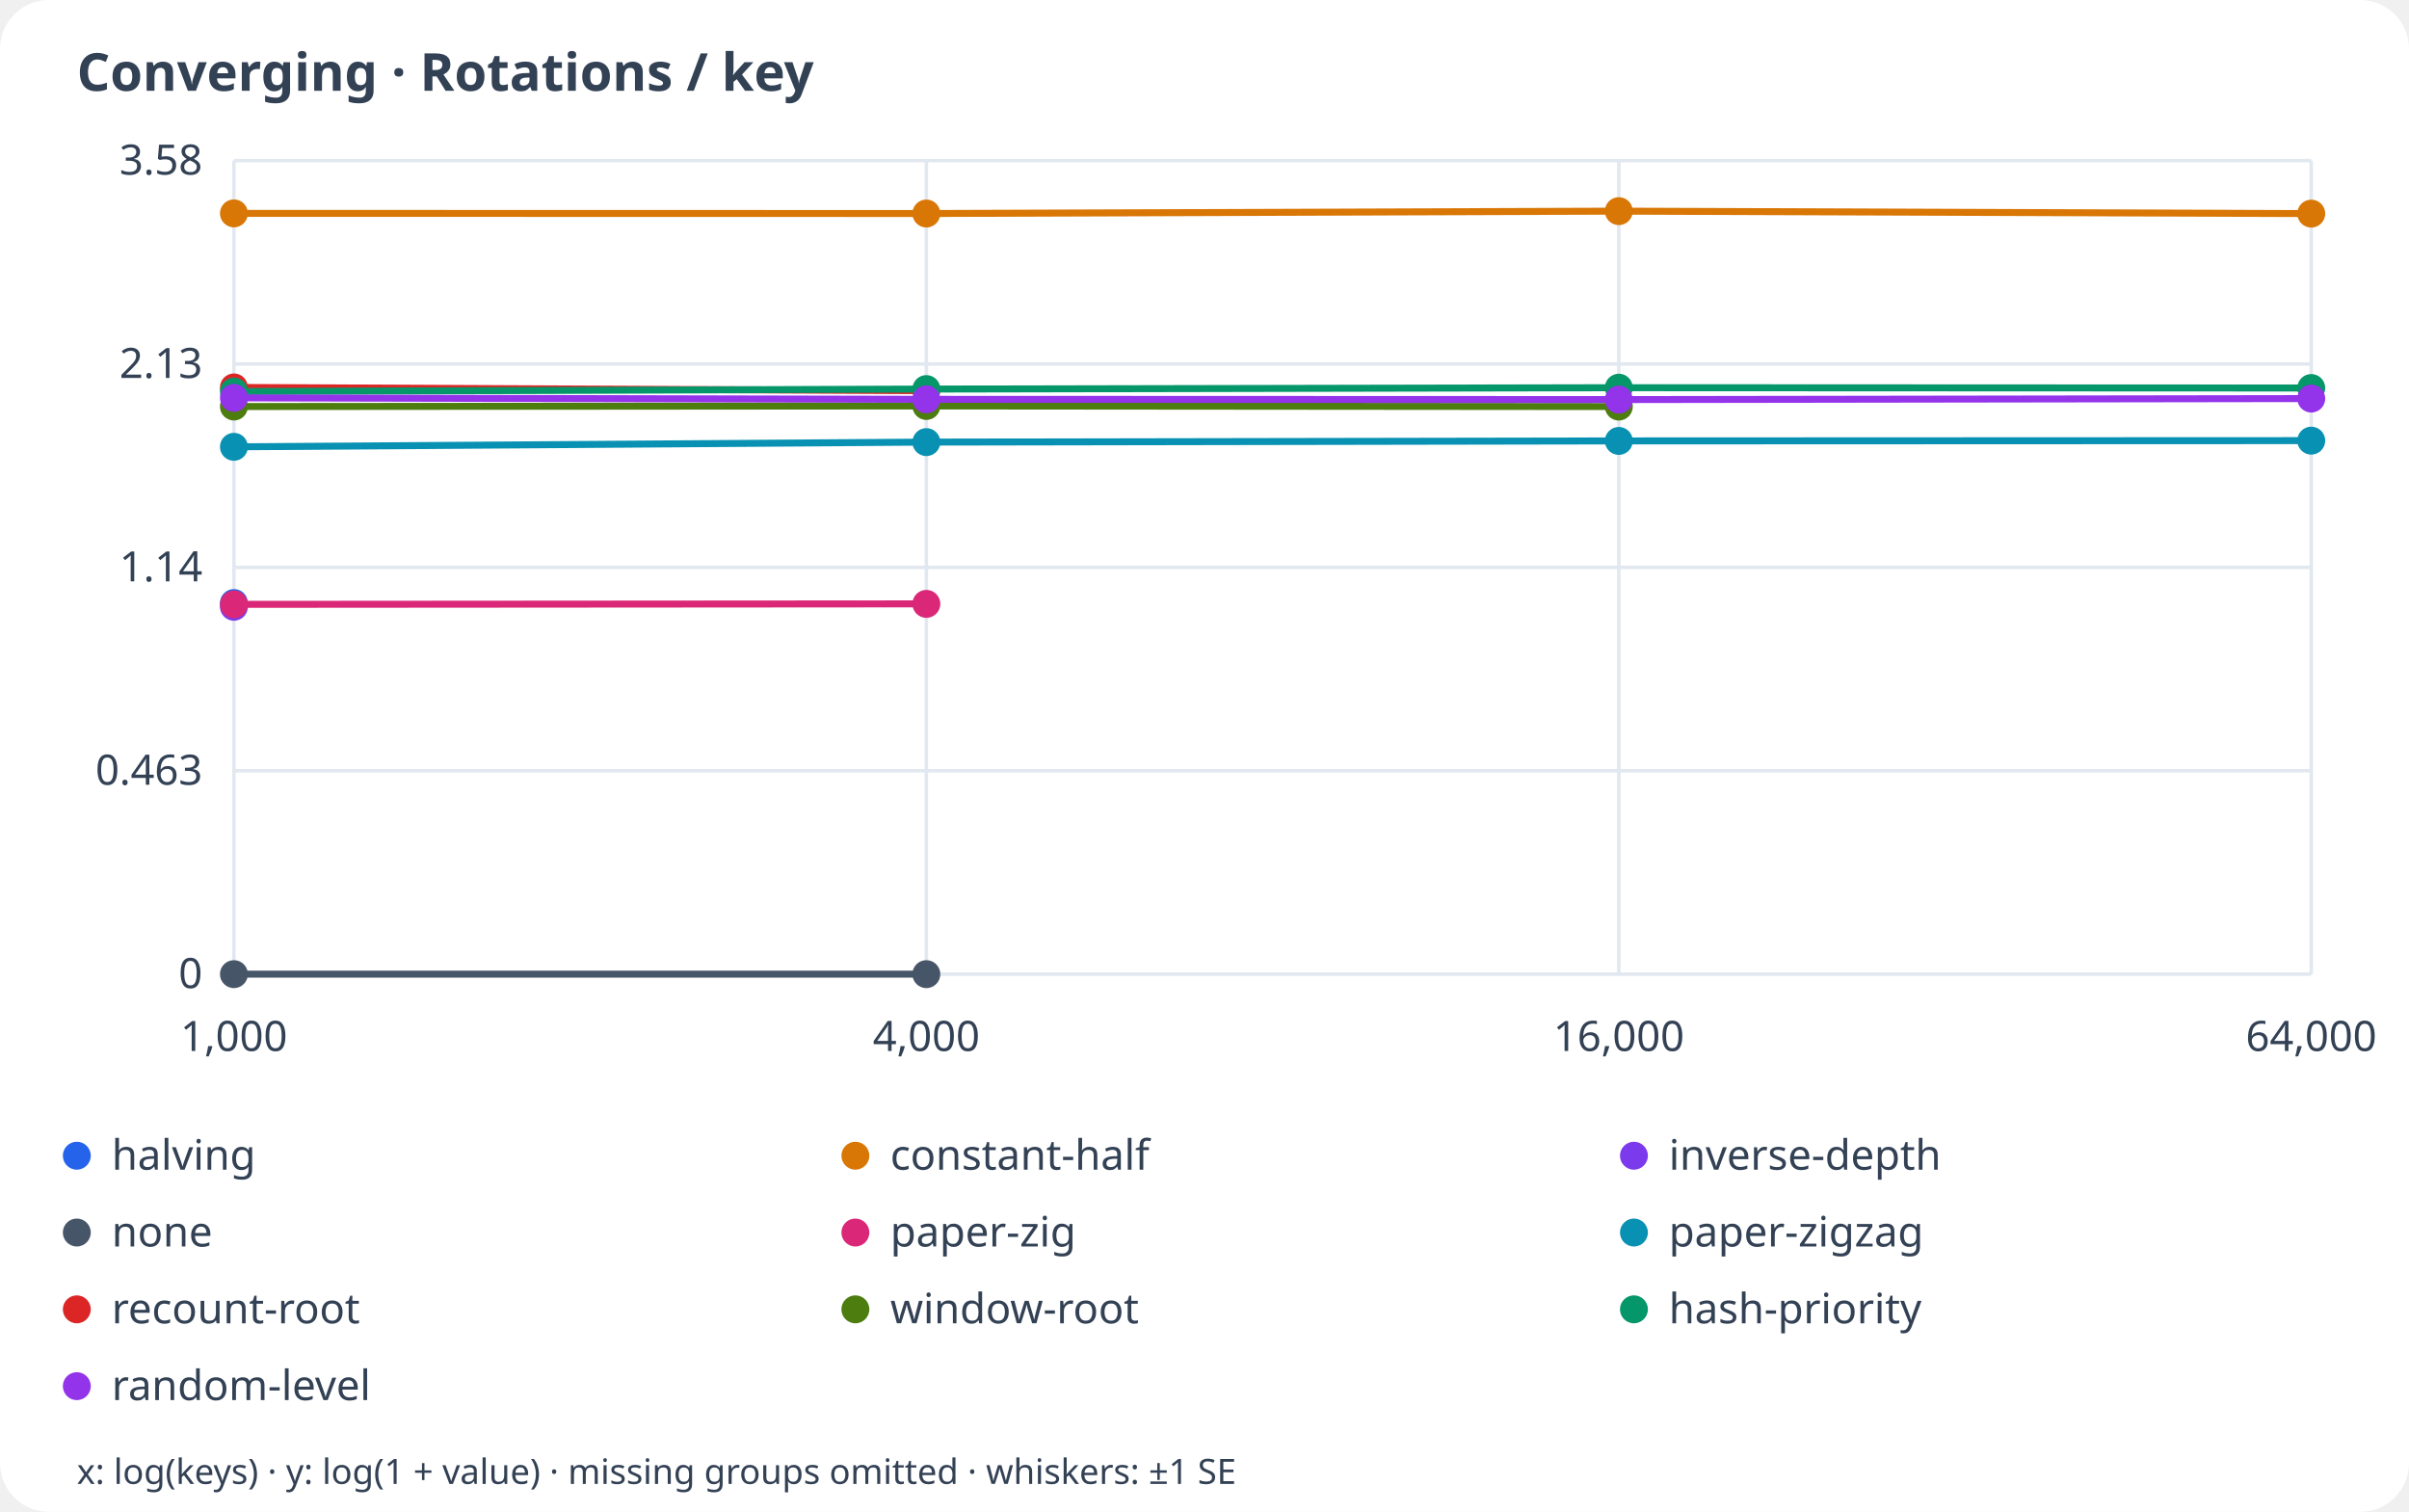
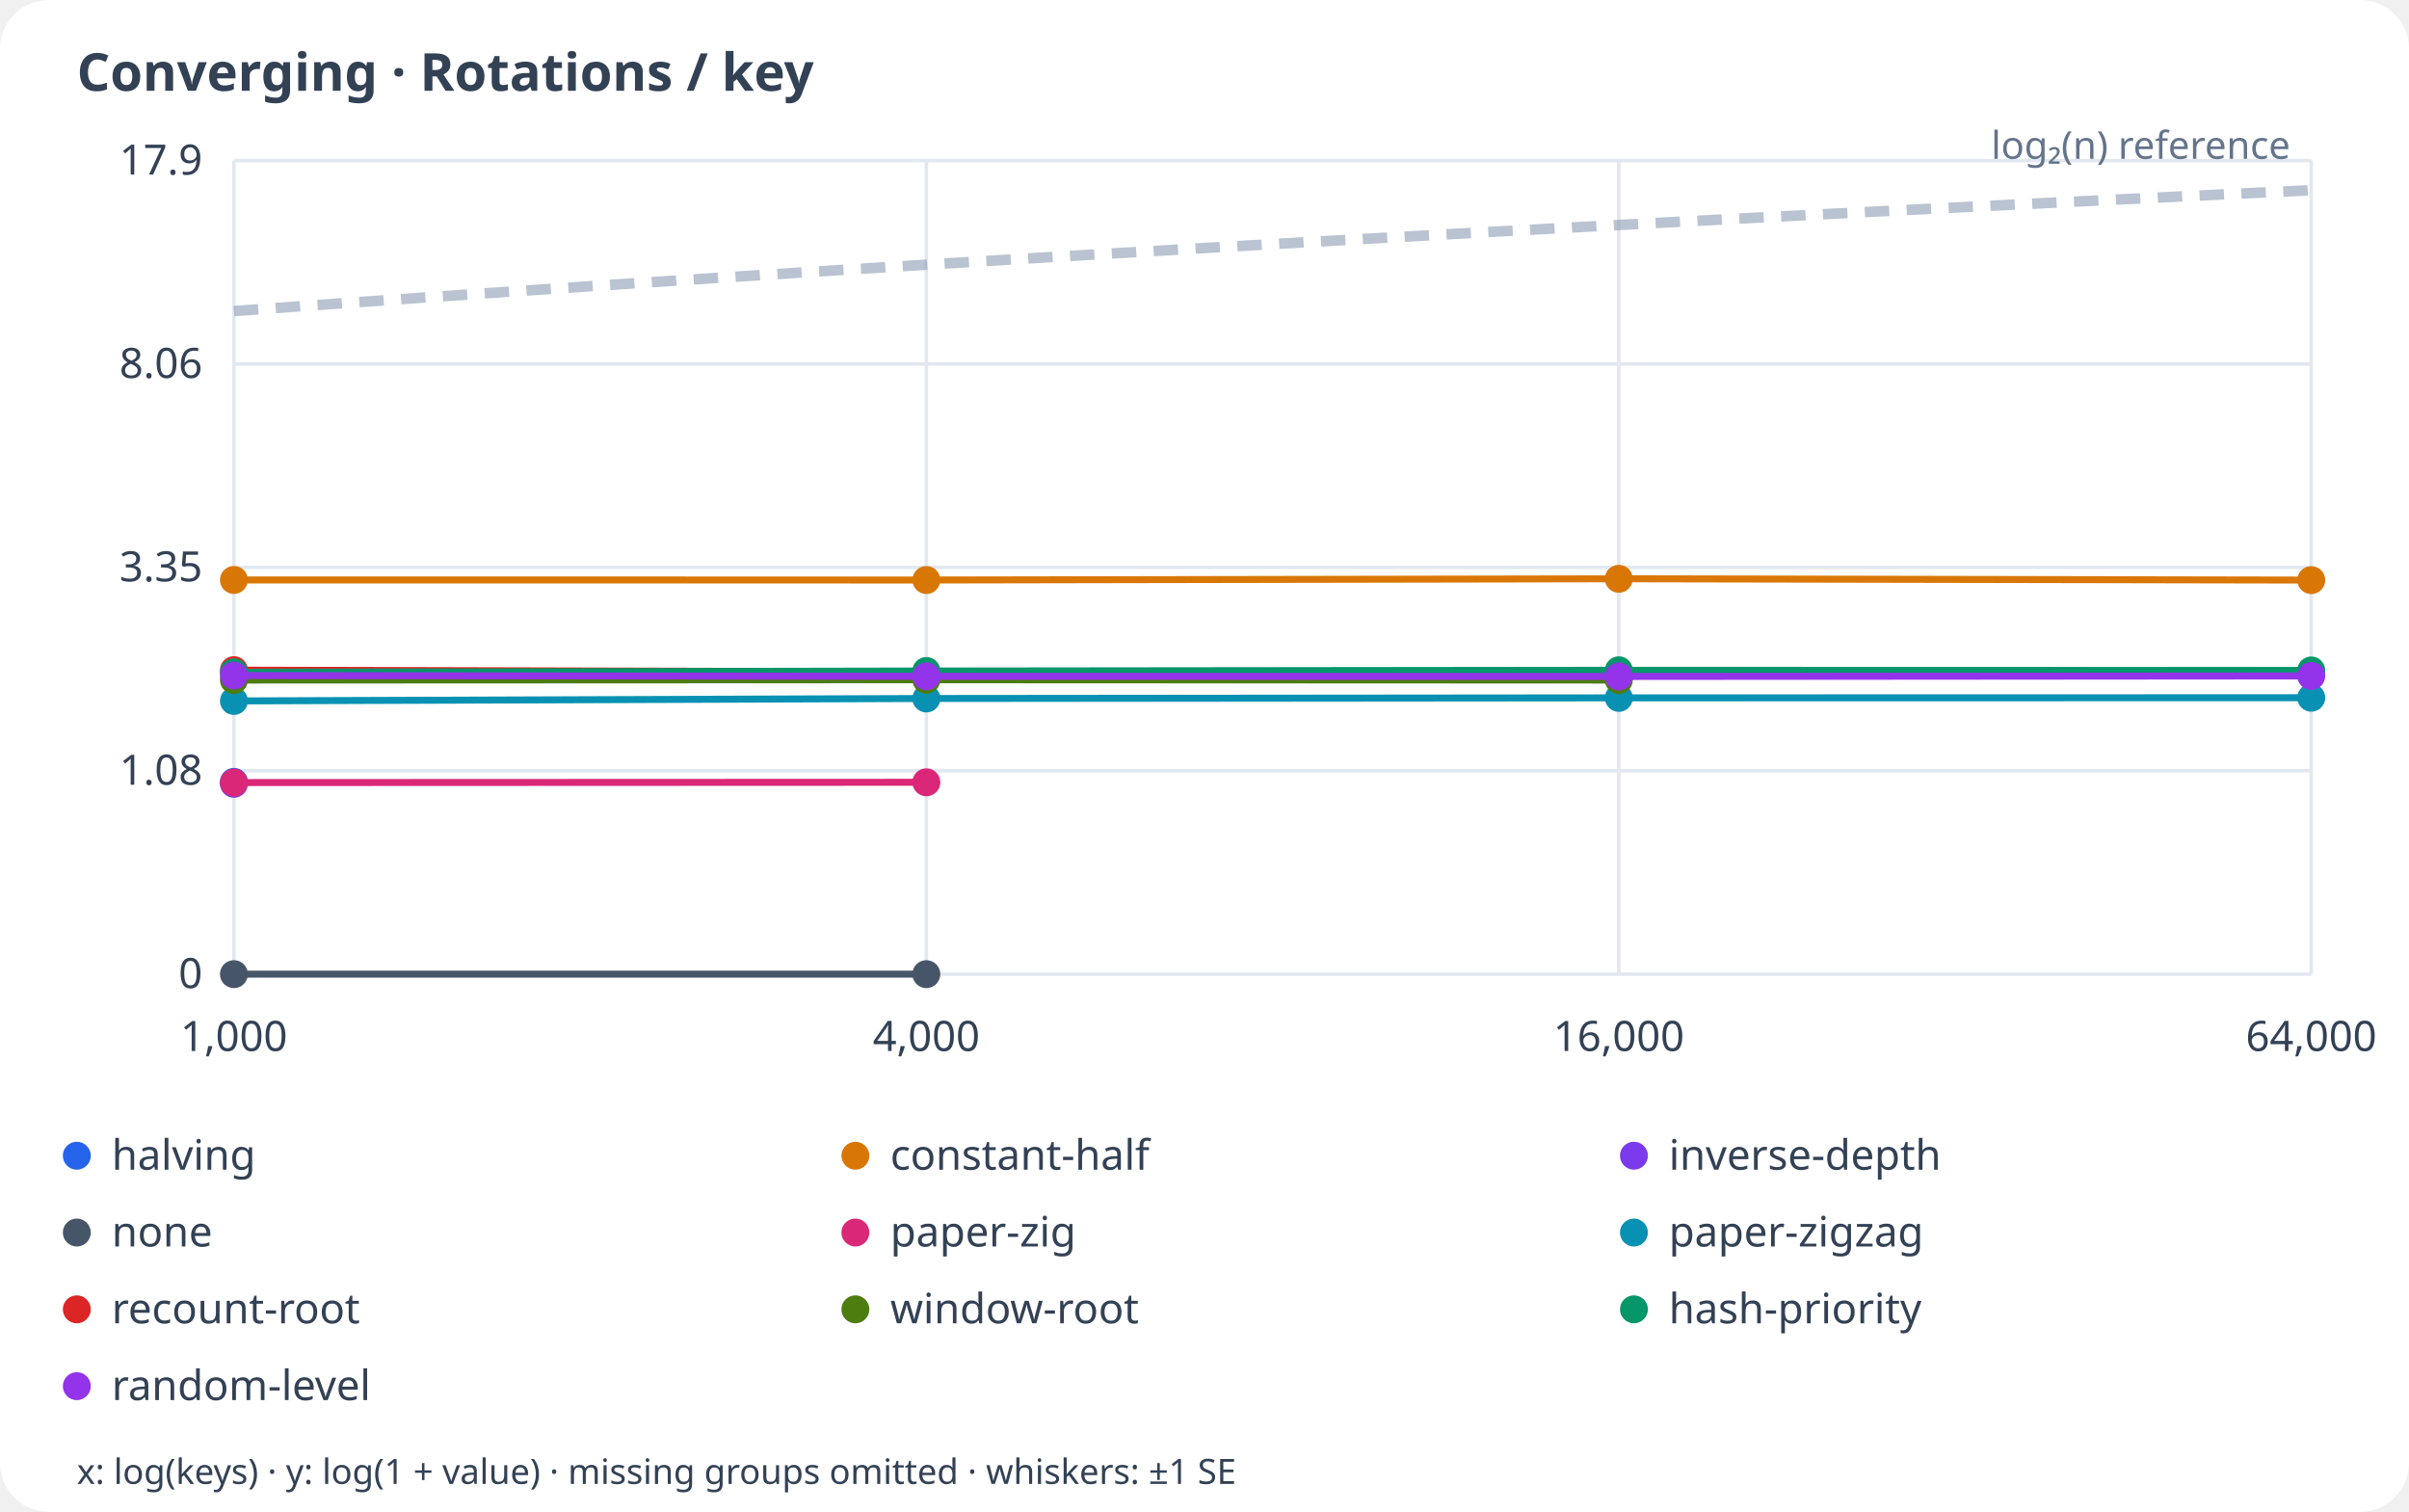
<svg xmlns="http://www.w3.org/2000/svg" viewBox="0 0 690 433" role="img" aria-labelledby="title desc">
  <style>text{font:12px system-ui,sans-serif;fill:#334155}.grid{stroke:#e2e8f0}path,line{vector-effect:non-scaling-stroke}</style>
  <rect width="690" height="433" rx="14" fill="white" />
  <text x="22" y="26" style="font-size:15px;font-weight:650">Converging · Rotations / key</text>
  <line class="grid" x1="67" x2="662" y1="279.00" y2="279.00" />
  <text x="58" y="283.00" text-anchor="end">0</text>
  <line class="grid" x1="67" x2="662" y1="220.75" y2="220.75" />
-   <text x="58" y="224.75" text-anchor="end">0.463</text>
+   <text x="58" y="224.75" text-anchor="end">1.08</text>
  <line class="grid" x1="67" x2="662" y1="162.50" y2="162.50" />
-   <text x="58" y="166.50" text-anchor="end">1.14</text>
+   <text x="58" y="166.50" text-anchor="end">3.35</text>
  <line class="grid" x1="67" x2="662" y1="104.25" y2="104.25" />
-   <text x="58" y="108.25" text-anchor="end">2.13</text>
+   <text x="58" y="108.25" text-anchor="end">8.06</text>
  <line class="grid" x1="67" x2="662" y1="46.00" y2="46.00" />
-   <text x="58" y="50.00" text-anchor="end">3.58</text>
+   <text x="58" y="50.00" text-anchor="end">17.9</text>
  <line class="grid" x1="67.00" x2="67.00" y1="46" y2="279" />
  <text x="67.00" y="301" text-anchor="middle">1,000</text>
  <line class="grid" x1="265.33" x2="265.33" y1="46" y2="279" />
  <text x="265.33" y="301" text-anchor="middle">4,000</text>
  <line class="grid" x1="463.67" x2="463.67" y1="46" y2="279" />
  <text x="463.67" y="301" text-anchor="middle">16,000</text>
  <line class="grid" x1="662.00" x2="662.00" y1="46" y2="279" />
  <text x="662.00" y="301" text-anchor="middle">64,000</text>
-   <path d="M67.00,174.14V171.29 M64.00,174.14h6 M64.00,171.29h6" stroke="#2563eb" fill="none" />
-   <circle cx="67.00" cy="172.71" r="4" fill="#2563eb" />
+   <path class="log-reference" d="M67.00,89.09 L72.95,88.66 L78.90,88.23 L84.85,87.80 L90.80,87.38 L96.75,86.95 L102.70,86.53 L108.65,86.11 L114.60,85.70 L120.55,85.28 L126.50,84.87 L132.45,84.46 L138.40,84.05 L144.35,83.64 L150.30,83.24 L156.25,82.84 L162.20,82.44 L168.15,82.04 L174.10,81.64 L180.05,81.25 L186.00,80.86 L191.95,80.47 L197.90,80.08 L203.85,79.69 L209.80,79.31 L215.75,78.93 L221.70,78.55 L227.65,78.17 L233.60,77.79 L239.55,77.41 L245.50,77.04 L251.45,76.67 L257.40,76.30 L263.35,75.93 L269.30,75.56 L275.25,75.20 L281.20,74.83 L287.15,74.47 L293.10,74.11 L299.05,73.75 L305.00,73.40 L310.95,73.04 L316.90,72.69 L322.85,72.34 L328.80,71.99 L334.75,71.64 L340.70,71.29 L346.65,70.94 L352.60,70.60 L358.55,70.26 L364.50,69.92 L370.45,69.58 L376.40,69.24 L382.35,68.90 L388.30,68.56 L394.25,68.23 L400.20,67.90 L406.15,67.57 L412.10,67.24 L418.05,66.91 L424.00,66.58 L429.95,66.25 L435.90,65.93 L441.85,65.61 L447.80,65.28 L453.75,64.96 L459.70,64.64 L465.65,64.33 L471.60,64.01 L477.55,63.69 L483.50,63.38 L489.45,63.07 L495.40,62.75 L501.35,62.44 L507.30,62.13 L513.25,61.83 L519.20,61.52 L525.15,61.21 L531.10,60.91 L537.05,60.60 L543.00,60.30 L548.95,60.00 L554.90,59.70 L560.85,59.40 L566.80,59.10 L572.75,58.81 L578.70,58.51 L584.65,58.22 L590.60,57.92 L596.55,57.63 L602.50,57.34 L608.45,57.05 L614.40,56.76 L620.35,56.47 L626.30,56.19 L632.25,55.90 L638.20,55.61 L644.15,55.33 L650.10,55.05 L656.05,54.77 L662.00,54.48" stroke="#94a3b8" stroke-width="3" stroke-dasharray="7 5" opacity="0.65" fill="none" />
+   <text x="656" y="45.48" text-anchor="end" style="fill:#64748b;font-size:11px">log₂(n) reference</text>
+   <path d="M67.00,224.67V223.19 M64.00,224.67h6 M64.00,223.19h6" stroke="#2563eb" fill="none" />
+   <circle cx="67.00" cy="223.93" r="4" fill="#2563eb" />
  <circle cx="22" cy="331" r="4" fill="#2563eb" />
  <text x="32" y="335">halving</text>
-   <path d="M67.00,62.84V59.39 M64.00,62.84h6 M64.00,59.39h6" stroke="#d97706" fill="none" />
-   <circle cx="67.00" cy="61.11" r="4" fill="#d97706" />
-   <path d="M67.00,61.11 L265.33,61.15" stroke="#d97706" stroke-width="2" fill="none" />
-   <path d="M265.33,62.05V60.26 M262.33,62.05h6 M262.33,60.26h6" stroke="#d97706" fill="none" />
-   <circle cx="265.33" cy="61.15" r="4" fill="#d97706" />
-   <path d="M265.33,61.15 L463.67,60.47" stroke="#d97706" stroke-width="2" fill="none" />
-   <path d="M463.67,61.04V59.91 M460.67,61.04h6 M460.67,59.91h6" stroke="#d97706" fill="none" />
-   <circle cx="463.67" cy="60.47" r="4" fill="#d97706" />
-   <path d="M463.67,60.47 L662.00,61.18" stroke="#d97706" stroke-width="2" fill="none" />
-   <path d="M662.00,61.39V60.97 M659.00,61.39h6 M659.00,60.97h6" stroke="#d97706" fill="none" />
-   <circle cx="662.00" cy="61.18" r="4" fill="#d97706" />
+   <path d="M67.00,167.00V165.21 M64.00,167.00h6 M64.00,165.21h6" stroke="#d97706" fill="none" />
+   <circle cx="67.00" cy="166.10" r="4" fill="#d97706" />
+   <path d="M67.00,166.10 L265.33,166.12" stroke="#d97706" stroke-width="2" fill="none" />
+   <path d="M265.33,166.59V165.66 M262.33,166.59h6 M262.33,165.66h6" stroke="#d97706" fill="none" />
+   <circle cx="265.33" cy="166.12" r="4" fill="#d97706" />
+   <path d="M265.33,166.12 L463.67,165.77" stroke="#d97706" stroke-width="2" fill="none" />
+   <path d="M463.67,166.07V165.48 M460.67,166.07h6 M460.67,165.48h6" stroke="#d97706" fill="none" />
+   <circle cx="463.67" cy="165.77" r="4" fill="#d97706" />
+   <path d="M463.67,165.77 L662.00,166.14" stroke="#d97706" stroke-width="2" fill="none" />
+   <path d="M662.00,166.25V166.03 M659.00,166.25h6 M659.00,166.03h6" stroke="#d97706" fill="none" />
+   <circle cx="662.00" cy="166.14" r="4" fill="#d97706" />
  <circle cx="245" cy="331" r="4" fill="#d97706" />
  <text x="255" y="335">constant-half</text>
-   <path d="M67.00,174.71V172.86 M64.00,174.71h6 M64.00,172.86h6" stroke="#7c3aed" fill="none" />
-   <circle cx="67.00" cy="173.78" r="4" fill="#7c3aed" />
+   <path d="M67.00,224.96V224.01 M64.00,224.96h6 M64.00,224.01h6" stroke="#7c3aed" fill="none" />
+   <circle cx="67.00" cy="224.48" r="4" fill="#7c3aed" />
  <circle cx="468" cy="331" r="4" fill="#7c3aed" />
  <text x="478" y="335">inverse-depth</text>
  <path d="M67.00,279.00V279.00 M64.00,279.00h6 M64.00,279.00h6" stroke="#475569" fill="none" />
  <circle cx="67.00" cy="279.00" r="4" fill="#475569" />
  <path d="M67.00,279.00 L265.33,279.00" stroke="#475569" stroke-width="2" fill="none" />
  <path d="M265.33,279.00V279.00 M262.33,279.00h6 M262.33,279.00h6" stroke="#475569" fill="none" />
  <circle cx="265.33" cy="279.00" r="4" fill="#475569" />
  <circle cx="22" cy="353" r="4" fill="#475569" />
  <text x="32" y="357">none</text>
-   <path d="M67.00,173.14V173.04 M64.00,173.14h6 M64.00,173.04h6" stroke="#db2777" fill="none" />
-   <circle cx="67.00" cy="173.09" r="4" fill="#db2777" />
-   <path d="M67.00,173.09 L265.33,172.95" stroke="#db2777" stroke-width="2" fill="none" />
-   <path d="M265.33,172.95V172.94 M262.33,172.95h6 M262.33,172.94h6" stroke="#db2777" fill="none" />
-   <circle cx="265.33" cy="172.95" r="4" fill="#db2777" />
+   <path d="M67.00,224.15V224.10 M64.00,224.15h6 M64.00,224.10h6" stroke="#db2777" fill="none" />
+   <circle cx="67.00" cy="224.13" r="4" fill="#db2777" />
+   <path d="M67.00,224.13 L265.33,224.05" stroke="#db2777" stroke-width="2" fill="none" />
+   <path d="M265.33,224.05V224.05 M262.33,224.05h6 M262.33,224.05h6" stroke="#db2777" fill="none" />
+   <circle cx="265.33" cy="224.05" r="4" fill="#db2777" />
  <circle cx="245" cy="353" r="4" fill="#db2777" />
  <text x="255" y="357">paper-zig</text>
-   <path d="M67.00,128.36V127.57 M64.00,128.36h6 M64.00,127.57h6" stroke="#0891b2" fill="none" />
-   <circle cx="67.00" cy="127.97" r="4" fill="#0891b2" />
-   <path d="M67.00,127.97 L265.33,126.62" stroke="#0891b2" stroke-width="2" fill="none" />
-   <path d="M265.33,126.83V126.42 M262.33,126.83h6 M262.33,126.42h6" stroke="#0891b2" fill="none" />
-   <circle cx="265.33" cy="126.62" r="4" fill="#0891b2" />
-   <path d="M265.33,126.62 L463.67,126.28" stroke="#0891b2" stroke-width="2" fill="none" />
-   <path d="M463.67,126.40V126.16 M460.67,126.40h6 M460.67,126.16h6" stroke="#0891b2" fill="none" />
-   <circle cx="463.67" cy="126.28" r="4" fill="#0891b2" />
-   <path d="M463.67,126.28 L662.00,126.20" stroke="#0891b2" stroke-width="2" fill="none" />
-   <path d="M662.00,126.26V126.15 M659.00,126.26h6 M659.00,126.15h6" stroke="#0891b2" fill="none" />
-   <circle cx="662.00" cy="126.20" r="4" fill="#0891b2" />
+   <path d="M67.00,200.95V200.54 M64.00,200.95h6 M64.00,200.54h6" stroke="#0891b2" fill="none" />
+   <circle cx="67.00" cy="200.75" r="4" fill="#0891b2" />
+   <path d="M67.00,200.75 L265.33,200.05" stroke="#0891b2" stroke-width="2" fill="none" />
+   <path d="M265.33,200.16V199.94 M262.33,200.16h6 M262.33,199.94h6" stroke="#0891b2" fill="none" />
+   <circle cx="265.33" cy="200.05" r="4" fill="#0891b2" />
+   <path d="M265.33,200.05 L463.67,199.87" stroke="#0891b2" stroke-width="2" fill="none" />
+   <path d="M463.67,199.93V199.81 M460.67,199.93h6 M460.67,199.81h6" stroke="#0891b2" fill="none" />
+   <circle cx="463.67" cy="199.87" r="4" fill="#0891b2" />
+   <path d="M463.67,199.87 L662.00,199.83" stroke="#0891b2" stroke-width="2" fill="none" />
+   <path d="M662.00,199.86V199.80 M659.00,199.86h6 M659.00,199.80h6" stroke="#0891b2" fill="none" />
+   <circle cx="662.00" cy="199.83" r="4" fill="#0891b2" />
  <circle cx="468" cy="353" r="4" fill="#0891b2" />
  <text x="478" y="357">paper-zigzag</text>
-   <path d="M67.00,111.52V110.40 M64.00,111.52h6 M64.00,110.40h6" stroke="#dc2626" fill="none" />
-   <circle cx="67.00" cy="110.96" r="4" fill="#dc2626" />
-   <path d="M67.00,110.96 L265.33,111.90" stroke="#dc2626" stroke-width="2" fill="none" />
-   <path d="M265.33,112.14V111.65 M262.33,112.14h6 M262.33,111.65h6" stroke="#dc2626" fill="none" />
-   <circle cx="265.33" cy="111.90" r="4" fill="#dc2626" />
+   <path d="M67.00,192.22V191.64 M64.00,192.22h6 M64.00,191.64h6" stroke="#dc2626" fill="none" />
+   <circle cx="67.00" cy="191.93" r="4" fill="#dc2626" />
+   <path d="M67.00,191.93 L265.33,192.42" stroke="#dc2626" stroke-width="2" fill="none" />
+   <path d="M265.33,192.55V192.29 M262.33,192.55h6 M262.33,192.29h6" stroke="#dc2626" fill="none" />
+   <circle cx="265.33" cy="192.42" r="4" fill="#dc2626" />
  <circle cx="22" cy="375" r="4" fill="#dc2626" />
  <text x="32" y="379">recount-root</text>
-   <path d="M67.00,117.71V115.16 M64.00,117.71h6 M64.00,115.16h6" stroke="#4d7c0f" fill="none" />
-   <circle cx="67.00" cy="116.43" r="4" fill="#4d7c0f" />
-   <path d="M67.00,116.43 L265.33,116.27" stroke="#4d7c0f" stroke-width="2" fill="none" />
-   <path d="M265.33,116.57V115.97 M262.33,116.57h6 M262.33,115.97h6" stroke="#4d7c0f" fill="none" />
-   <circle cx="265.33" cy="116.27" r="4" fill="#4d7c0f" />
-   <path d="M265.33,116.27 L463.67,116.44" stroke="#4d7c0f" stroke-width="2" fill="none" />
-   <path d="M463.67,116.63V116.24 M460.67,116.63h6 M460.67,116.24h6" stroke="#4d7c0f" fill="none" />
-   <circle cx="463.67" cy="116.44" r="4" fill="#4d7c0f" />
+   <path d="M67.00,195.43V194.11 M64.00,195.43h6 M64.00,194.11h6" stroke="#4d7c0f" fill="none" />
+   <circle cx="67.00" cy="194.77" r="4" fill="#4d7c0f" />
+   <path d="M67.00,194.77 L265.33,194.68" stroke="#4d7c0f" stroke-width="2" fill="none" />
+   <path d="M265.33,194.84V194.53 M262.33,194.84h6 M262.33,194.53h6" stroke="#4d7c0f" fill="none" />
+   <circle cx="265.33" cy="194.68" r="4" fill="#4d7c0f" />
+   <path d="M265.33,194.68 L463.67,194.77" stroke="#4d7c0f" stroke-width="2" fill="none" />
+   <path d="M463.67,194.87V194.67 M460.67,194.87h6 M460.67,194.67h6" stroke="#4d7c0f" fill="none" />
+   <circle cx="463.67" cy="194.77" r="4" fill="#4d7c0f" />
  <circle cx="245" cy="375" r="4" fill="#4d7c0f" />
  <text x="255" y="379">window-root</text>
-   <path d="M67.00,112.22V112.06 M64.00,112.22h6 M64.00,112.06h6" stroke="#059669" fill="none" />
-   <circle cx="67.00" cy="112.14" r="4" fill="#059669" />
-   <path d="M67.00,112.14 L265.33,111.43" stroke="#059669" stroke-width="2" fill="none" />
-   <path d="M265.33,112.49V110.38 M262.33,112.49h6 M262.33,110.38h6" stroke="#059669" fill="none" />
-   <circle cx="265.33" cy="111.43" r="4" fill="#059669" />
-   <path d="M265.33,111.43 L463.67,111.04" stroke="#059669" stroke-width="2" fill="none" />
-   <path d="M463.67,111.11V110.96 M460.67,111.11h6 M460.67,110.96h6" stroke="#059669" fill="none" />
-   <circle cx="463.67" cy="111.04" r="4" fill="#059669" />
-   <path d="M463.67,111.04 L662.00,111.13" stroke="#059669" stroke-width="2" fill="none" />
-   <path d="M662.00,111.27V110.99 M659.00,111.27h6 M659.00,110.99h6" stroke="#059669" fill="none" />
-   <circle cx="662.00" cy="111.13" r="4" fill="#059669" />
+   <path d="M67.00,192.58V192.50 M64.00,192.58h6 M64.00,192.50h6" stroke="#059669" fill="none" />
+   <circle cx="67.00" cy="192.54" r="4" fill="#059669" />
+   <path d="M67.00,192.54 L265.33,192.18" stroke="#059669" stroke-width="2" fill="none" />
+   <path d="M265.33,192.72V191.63 M262.33,192.72h6 M262.33,191.63h6" stroke="#059669" fill="none" />
+   <circle cx="265.33" cy="192.18" r="4" fill="#059669" />
+   <path d="M265.33,192.18 L463.67,191.97" stroke="#059669" stroke-width="2" fill="none" />
+   <path d="M463.67,192.01V191.93 M460.67,192.01h6 M460.67,191.93h6" stroke="#059669" fill="none" />
+   <circle cx="463.67" cy="191.97" r="4" fill="#059669" />
+   <path d="M463.67,191.97 L662.00,192.02" stroke="#059669" stroke-width="2" fill="none" />
+   <path d="M662.00,192.09V191.95 M659.00,192.09h6 M659.00,191.95h6" stroke="#059669" fill="none" />
+   <circle cx="662.00" cy="192.02" r="4" fill="#059669" />
  <circle cx="468" cy="375" r="4" fill="#059669" />
  <text x="478" y="379">hash-priority</text>
-   <path d="M67.00,114.58V113.32 M64.00,114.58h6 M64.00,113.32h6" stroke="#9333ea" fill="none" />
-   <circle cx="67.00" cy="113.95" r="4" fill="#9333ea" />
-   <path d="M67.00,113.95 L265.33,114.37" stroke="#9333ea" stroke-width="2" fill="none" />
-   <path d="M265.33,114.45V114.28 M262.33,114.45h6 M262.33,114.28h6" stroke="#9333ea" fill="none" />
-   <circle cx="265.33" cy="114.37" r="4" fill="#9333ea" />
-   <path d="M265.33,114.37 L463.67,114.44" stroke="#9333ea" stroke-width="2" fill="none" />
-   <path d="M463.67,114.58V114.29 M460.67,114.58h6 M460.67,114.29h6" stroke="#9333ea" fill="none" />
-   <circle cx="463.67" cy="114.44" r="4" fill="#9333ea" />
-   <path d="M463.67,114.44 L662.00,114.15" stroke="#9333ea" stroke-width="2" fill="none" />
-   <path d="M662.00,114.21V114.09 M659.00,114.21h6 M659.00,114.09h6" stroke="#9333ea" fill="none" />
-   <circle cx="662.00" cy="114.15" r="4" fill="#9333ea" />
+   <path d="M67.00,193.81V193.16 M64.00,193.81h6 M64.00,193.16h6" stroke="#9333ea" fill="none" />
+   <circle cx="67.00" cy="193.48" r="4" fill="#9333ea" />
+   <path d="M67.00,193.48 L265.33,193.70" stroke="#9333ea" stroke-width="2" fill="none" />
+   <path d="M265.33,193.74V193.65 M262.33,193.74h6 M262.33,193.65h6" stroke="#9333ea" fill="none" />
+   <circle cx="265.33" cy="193.70" r="4" fill="#9333ea" />
+   <path d="M265.33,193.70 L463.67,193.74" stroke="#9333ea" stroke-width="2" fill="none" />
+   <path d="M463.67,193.81V193.66 M460.67,193.81h6 M460.67,193.66h6" stroke="#9333ea" fill="none" />
+   <circle cx="463.67" cy="193.74" r="4" fill="#9333ea" />
+   <path d="M463.67,193.74 L662.00,193.59" stroke="#9333ea" stroke-width="2" fill="none" />
+   <path d="M662.00,193.62V193.55 M659.00,193.62h6 M659.00,193.55h6" stroke="#9333ea" fill="none" />
+   <circle cx="662.00" cy="193.59" r="4" fill="#9333ea" />
  <circle cx="22" cy="397" r="4" fill="#9333ea" />
  <text x="32" y="401">random-level</text>
  <text x="22" y="425" style="font-size:10px">x: log(keys) · y: log(1 + value) · missing groups omitted · whiskers: ±1 SE</text>
</svg>
